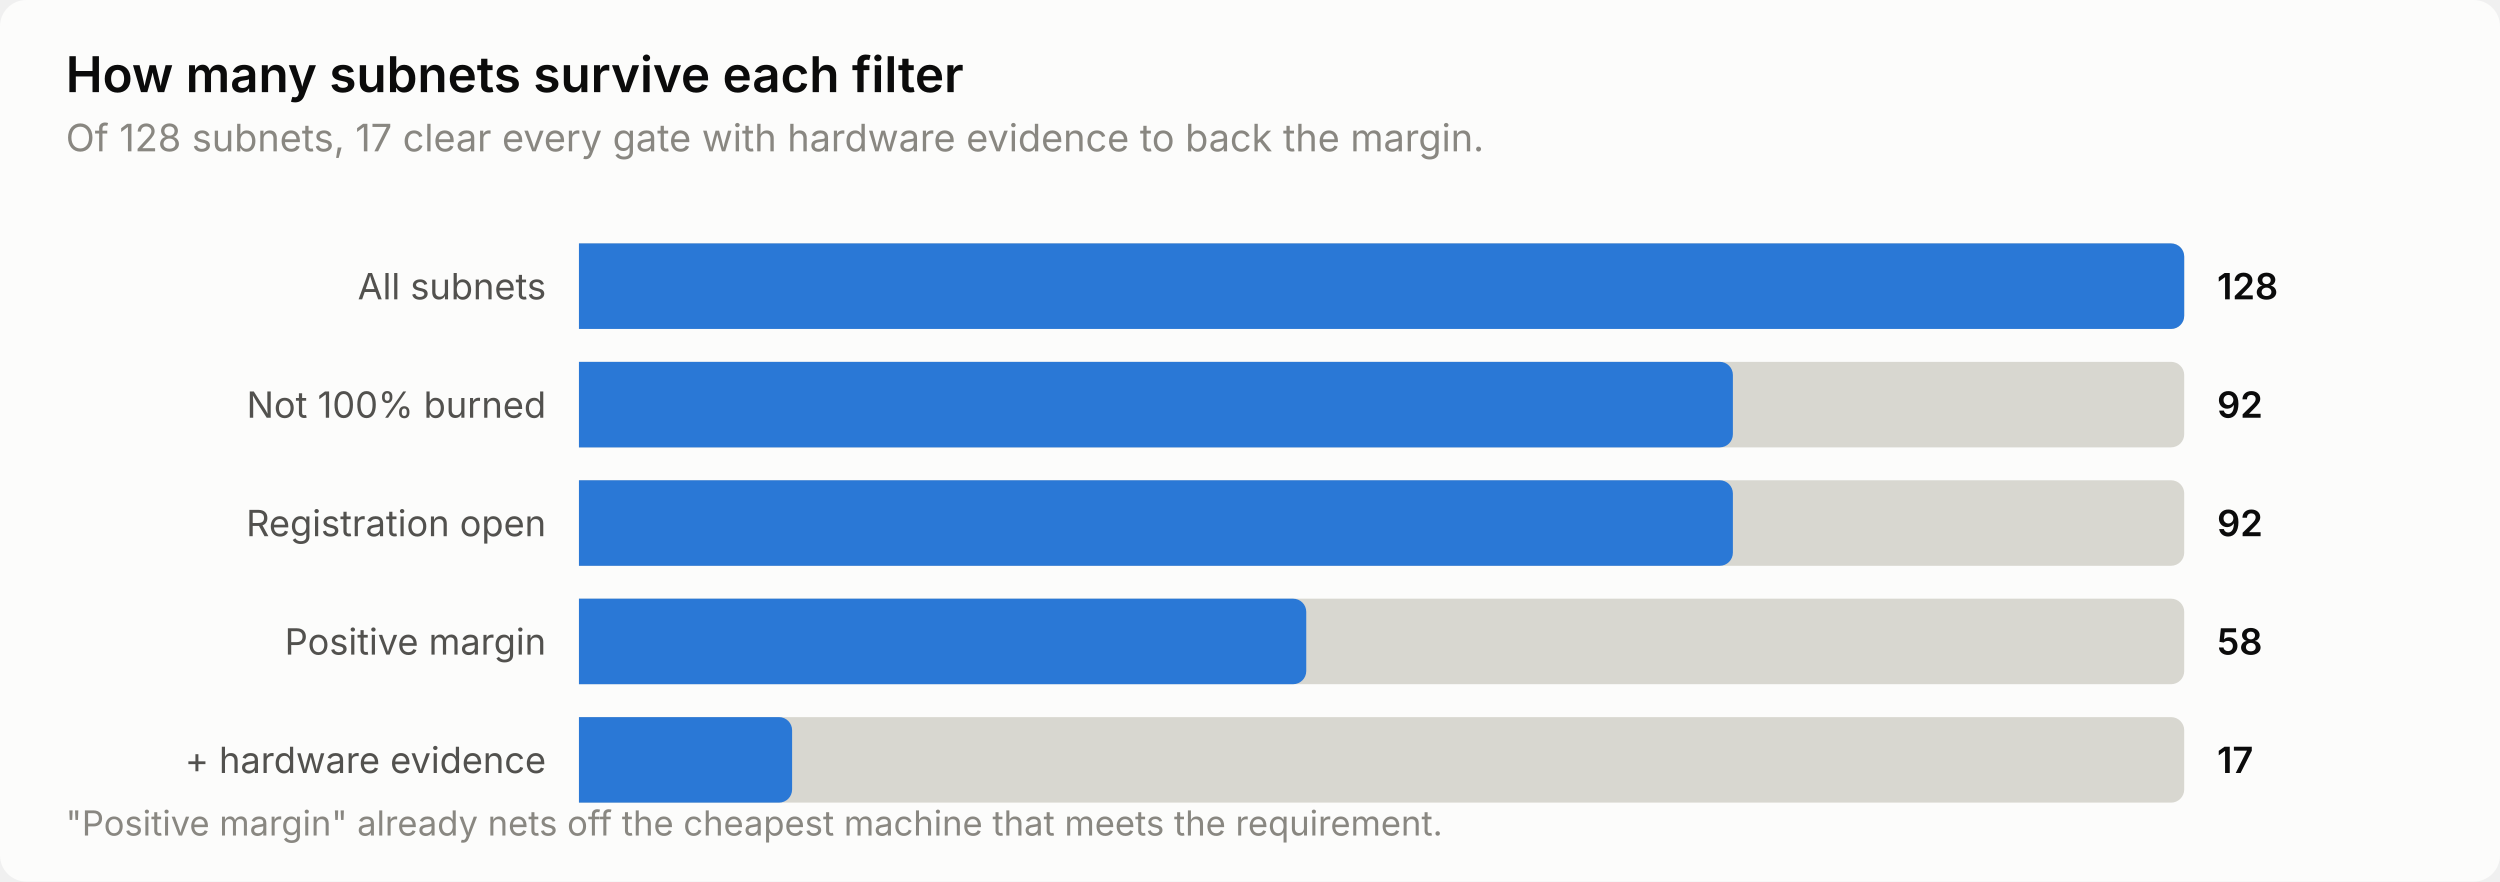
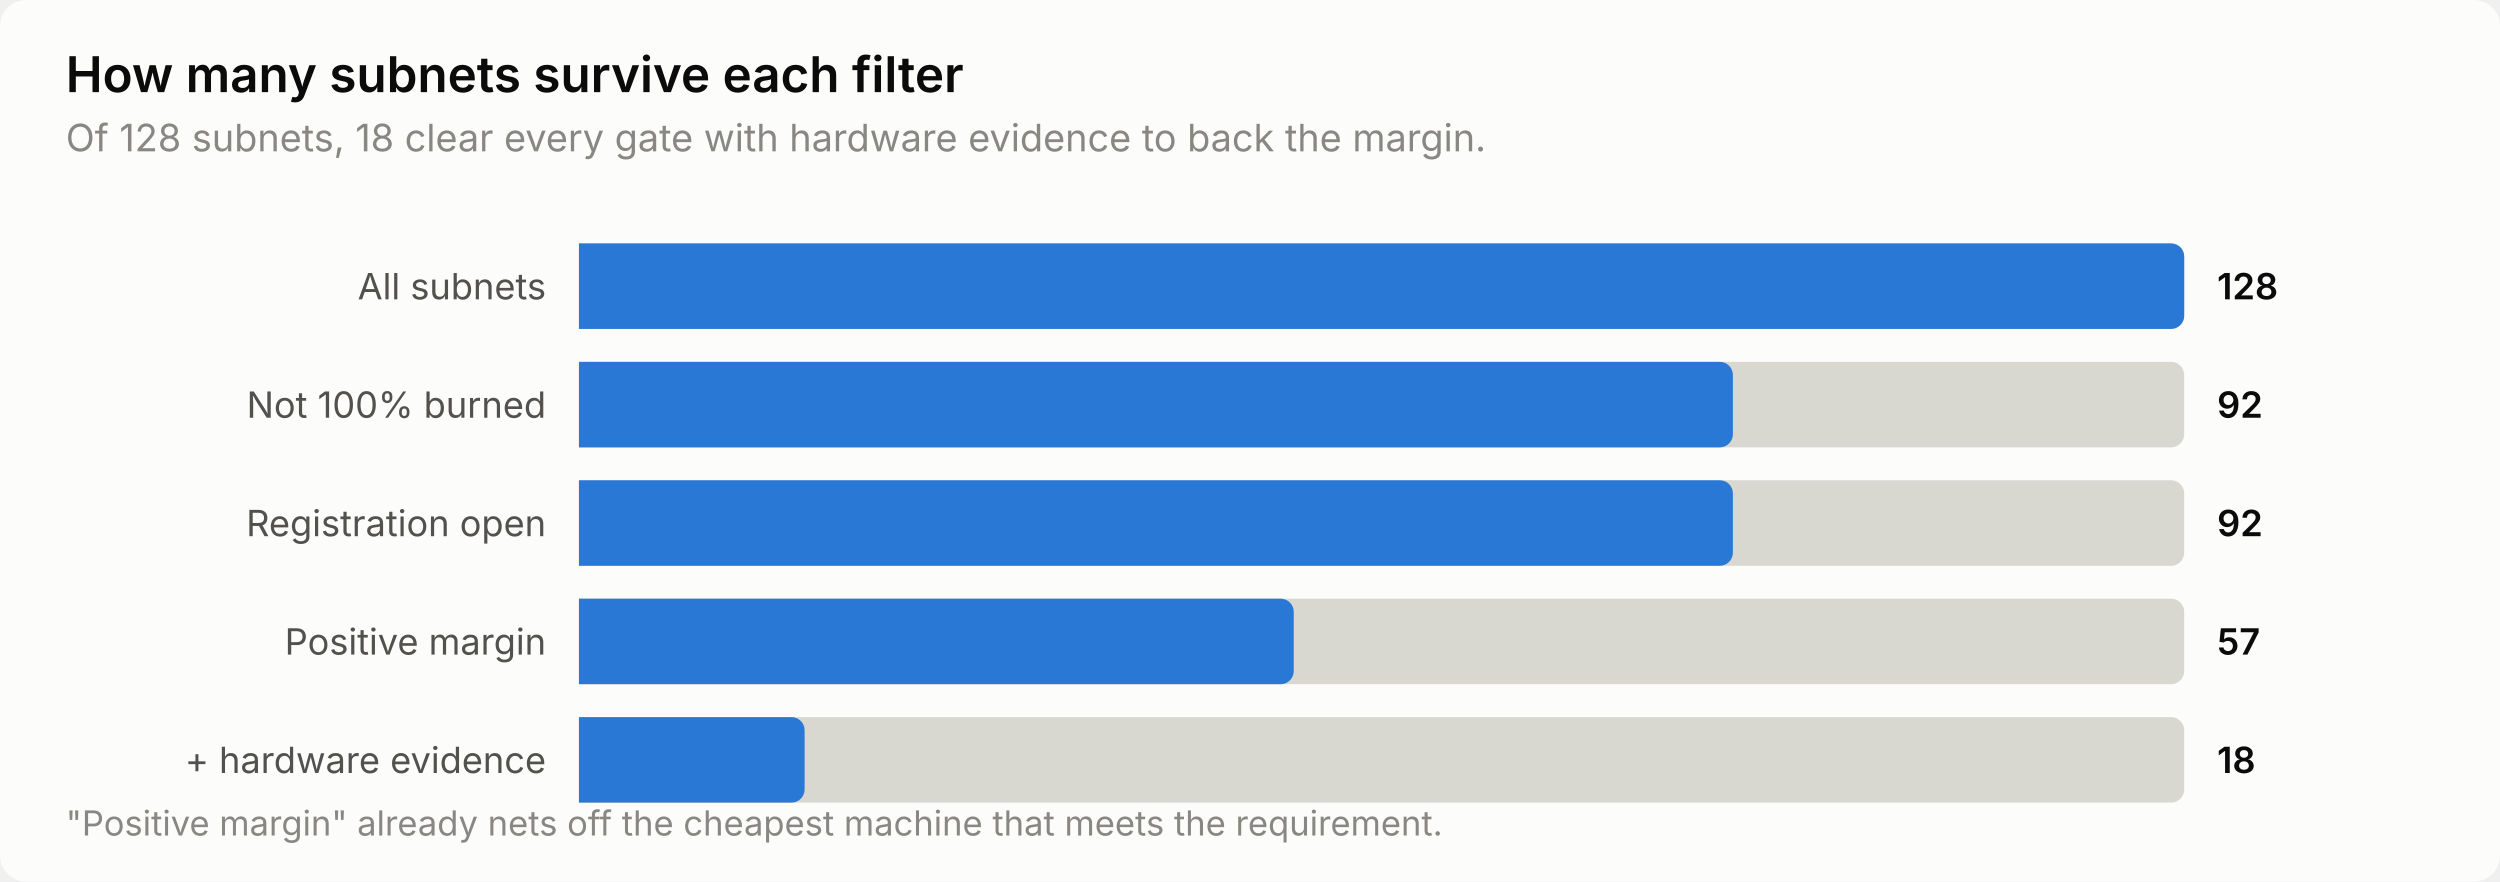
<svg xmlns="http://www.w3.org/2000/svg" width="760" height="268" viewBox="0 0 760 268" role="img" aria-label="How many subnets survive each filter">
  <style>
    text { font-family: system-ui, -apple-system, 'Segoe UI', sans-serif; }
    .t-title { font-size: 15px; font-weight: 600; }
    .t-sub { font-size: 11.5px; }
    .t-lab { font-size: 11px; }
    .t-val { font-size: 11px; font-weight: 600; font-variant-numeric: tabular-nums; }
    .t-tick { font-size: 10.5px; font-variant-numeric: tabular-nums; }

    .surface { fill: #fcfcfb; }
    .ink { fill: #0b0b0b; }
    .ink2 { fill: #52514e; }
    .muted { fill: #898781; }
    .grid { stroke: #e1e0d9; }
    .axis { stroke: #c3c2b7; }
    .accent { fill: #2a78d6; }
    .critical { fill: #d03b3b; }
    .deemph { fill: #d8d7d0; }

    @media (prefers-color-scheme: dark) {
      .surface { fill: #1a1a19; }
      .ink { fill: #ffffff; }
      .ink2 { fill: #c3c2b7; }
      .muted { fill: #898781; }
      .grid { stroke: #2c2c2a; }
      .axis { stroke: #383835; }
      .accent { fill: #3987e5; }
      .deemph { fill: #3a3a37; }
    }
</style>
  <rect class="surface" width="760" height="268" rx="8" />
  <text class="ink t-title" x="20" y="28">How many subnets survive each filter</text>
-   <text class="muted t-sub" x="20" y="46">Of 128 subnets, 17 clear every gate with hardware evidence to back the margin.</text>
+   <text class="muted t-sub" x="20" y="46">Of 128 subnets, 18 clear every gate with hardware evidence to back the margin.</text>
  <text class="ink2 t-lab" x="166" y="91" text-anchor="end">All subnets</text>
  <path class="deemph" d="M176.0,74.0 H660.0 a4.0,4.0 0 0 1 4.0,4.0 V96.0 a4.0,4.0 0 0 1 -4.0,4.0 H176.0 Z" />
  <path class="accent" d="M176.0,74.0 H660.0 a4.0,4.0 0 0 1 4.0,4.0 V96.0 a4.0,4.0 0 0 1 -4.0,4.0 H176.0 Z" />
  <text class="ink t-val" x="674" y="91">128</text>
  <text class="ink2 t-lab" x="166" y="127" text-anchor="end">Not 100% burned</text>
  <path class="deemph" d="M176.0,110.0 H660.0 a4.0,4.0 0 0 1 4.0,4.0 V132.0 a4.0,4.0 0 0 1 -4.0,4.0 H176.0 Z" />
  <path class="accent" d="M176.0,110.0 H522.8 a4.0,4.0 0 0 1 4.0,4.0 V132.0 a4.0,4.0 0 0 1 -4.0,4.0 H176.0 Z" />
  <text class="ink t-val" x="674" y="127">92</text>
  <text class="ink2 t-lab" x="166" y="163" text-anchor="end">Registration open</text>
  <path class="deemph" d="M176.0,146.0 H660.0 a4.0,4.0 0 0 1 4.0,4.0 V168.0 a4.0,4.0 0 0 1 -4.0,4.0 H176.0 Z" />
  <path class="accent" d="M176.0,146.0 H522.8 a4.0,4.0 0 0 1 4.0,4.0 V168.0 a4.0,4.0 0 0 1 -4.0,4.0 H176.0 Z" />
  <text class="ink t-val" x="674" y="163">92</text>
  <text class="ink2 t-lab" x="166" y="199" text-anchor="end">Positive margin</text>
  <path class="deemph" d="M176.0,182.0 H660.0 a4.0,4.0 0 0 1 4.0,4.0 V204.0 a4.0,4.0 0 0 1 -4.0,4.0 H176.0 Z" />
-   <path class="accent" d="M176.0,182.0 H393.1 a4.0,4.0 0 0 1 4.0,4.0 V204.0 a4.0,4.0 0 0 1 -4.0,4.0 H176.0 Z" />
-   <text class="ink t-val" x="674" y="199">58</text>
+   <path class="accent" d="M176.0,182.0 H389.3 a4.0,4.0 0 0 1 4.0,4.0 V204.0 a4.0,4.0 0 0 1 -4.0,4.0 H176.0 Z" />
+   <text class="ink t-val" x="674" y="199">57</text>
  <text class="ink2 t-lab" x="166" y="235" text-anchor="end">+ hardware evidence</text>
  <path class="deemph" d="M176.0,218.0 H660.0 a4.0,4.0 0 0 1 4.0,4.0 V240.0 a4.0,4.0 0 0 1 -4.0,4.0 H176.0 Z" />
-   <path class="accent" d="M176.0,218.0 H236.8 a4.0,4.0 0 0 1 4.0,4.0 V240.0 a4.0,4.0 0 0 1 -4.0,4.0 H176.0 Z" />
-   <text class="ink t-val" x="674" y="235">17</text>
+   <path class="accent" d="M176.0,218.0 H240.6 a4.0,4.0 0 0 1 4.0,4.0 V240.0 a4.0,4.0 0 0 1 -4.0,4.0 H176.0 Z" />
+   <text class="ink t-val" x="674" y="235">18</text>
  <text class="muted t-tick" x="20" y="254">"Positive margin" already nets off the cheapest machine that meets the requirement.</text>
</svg>
